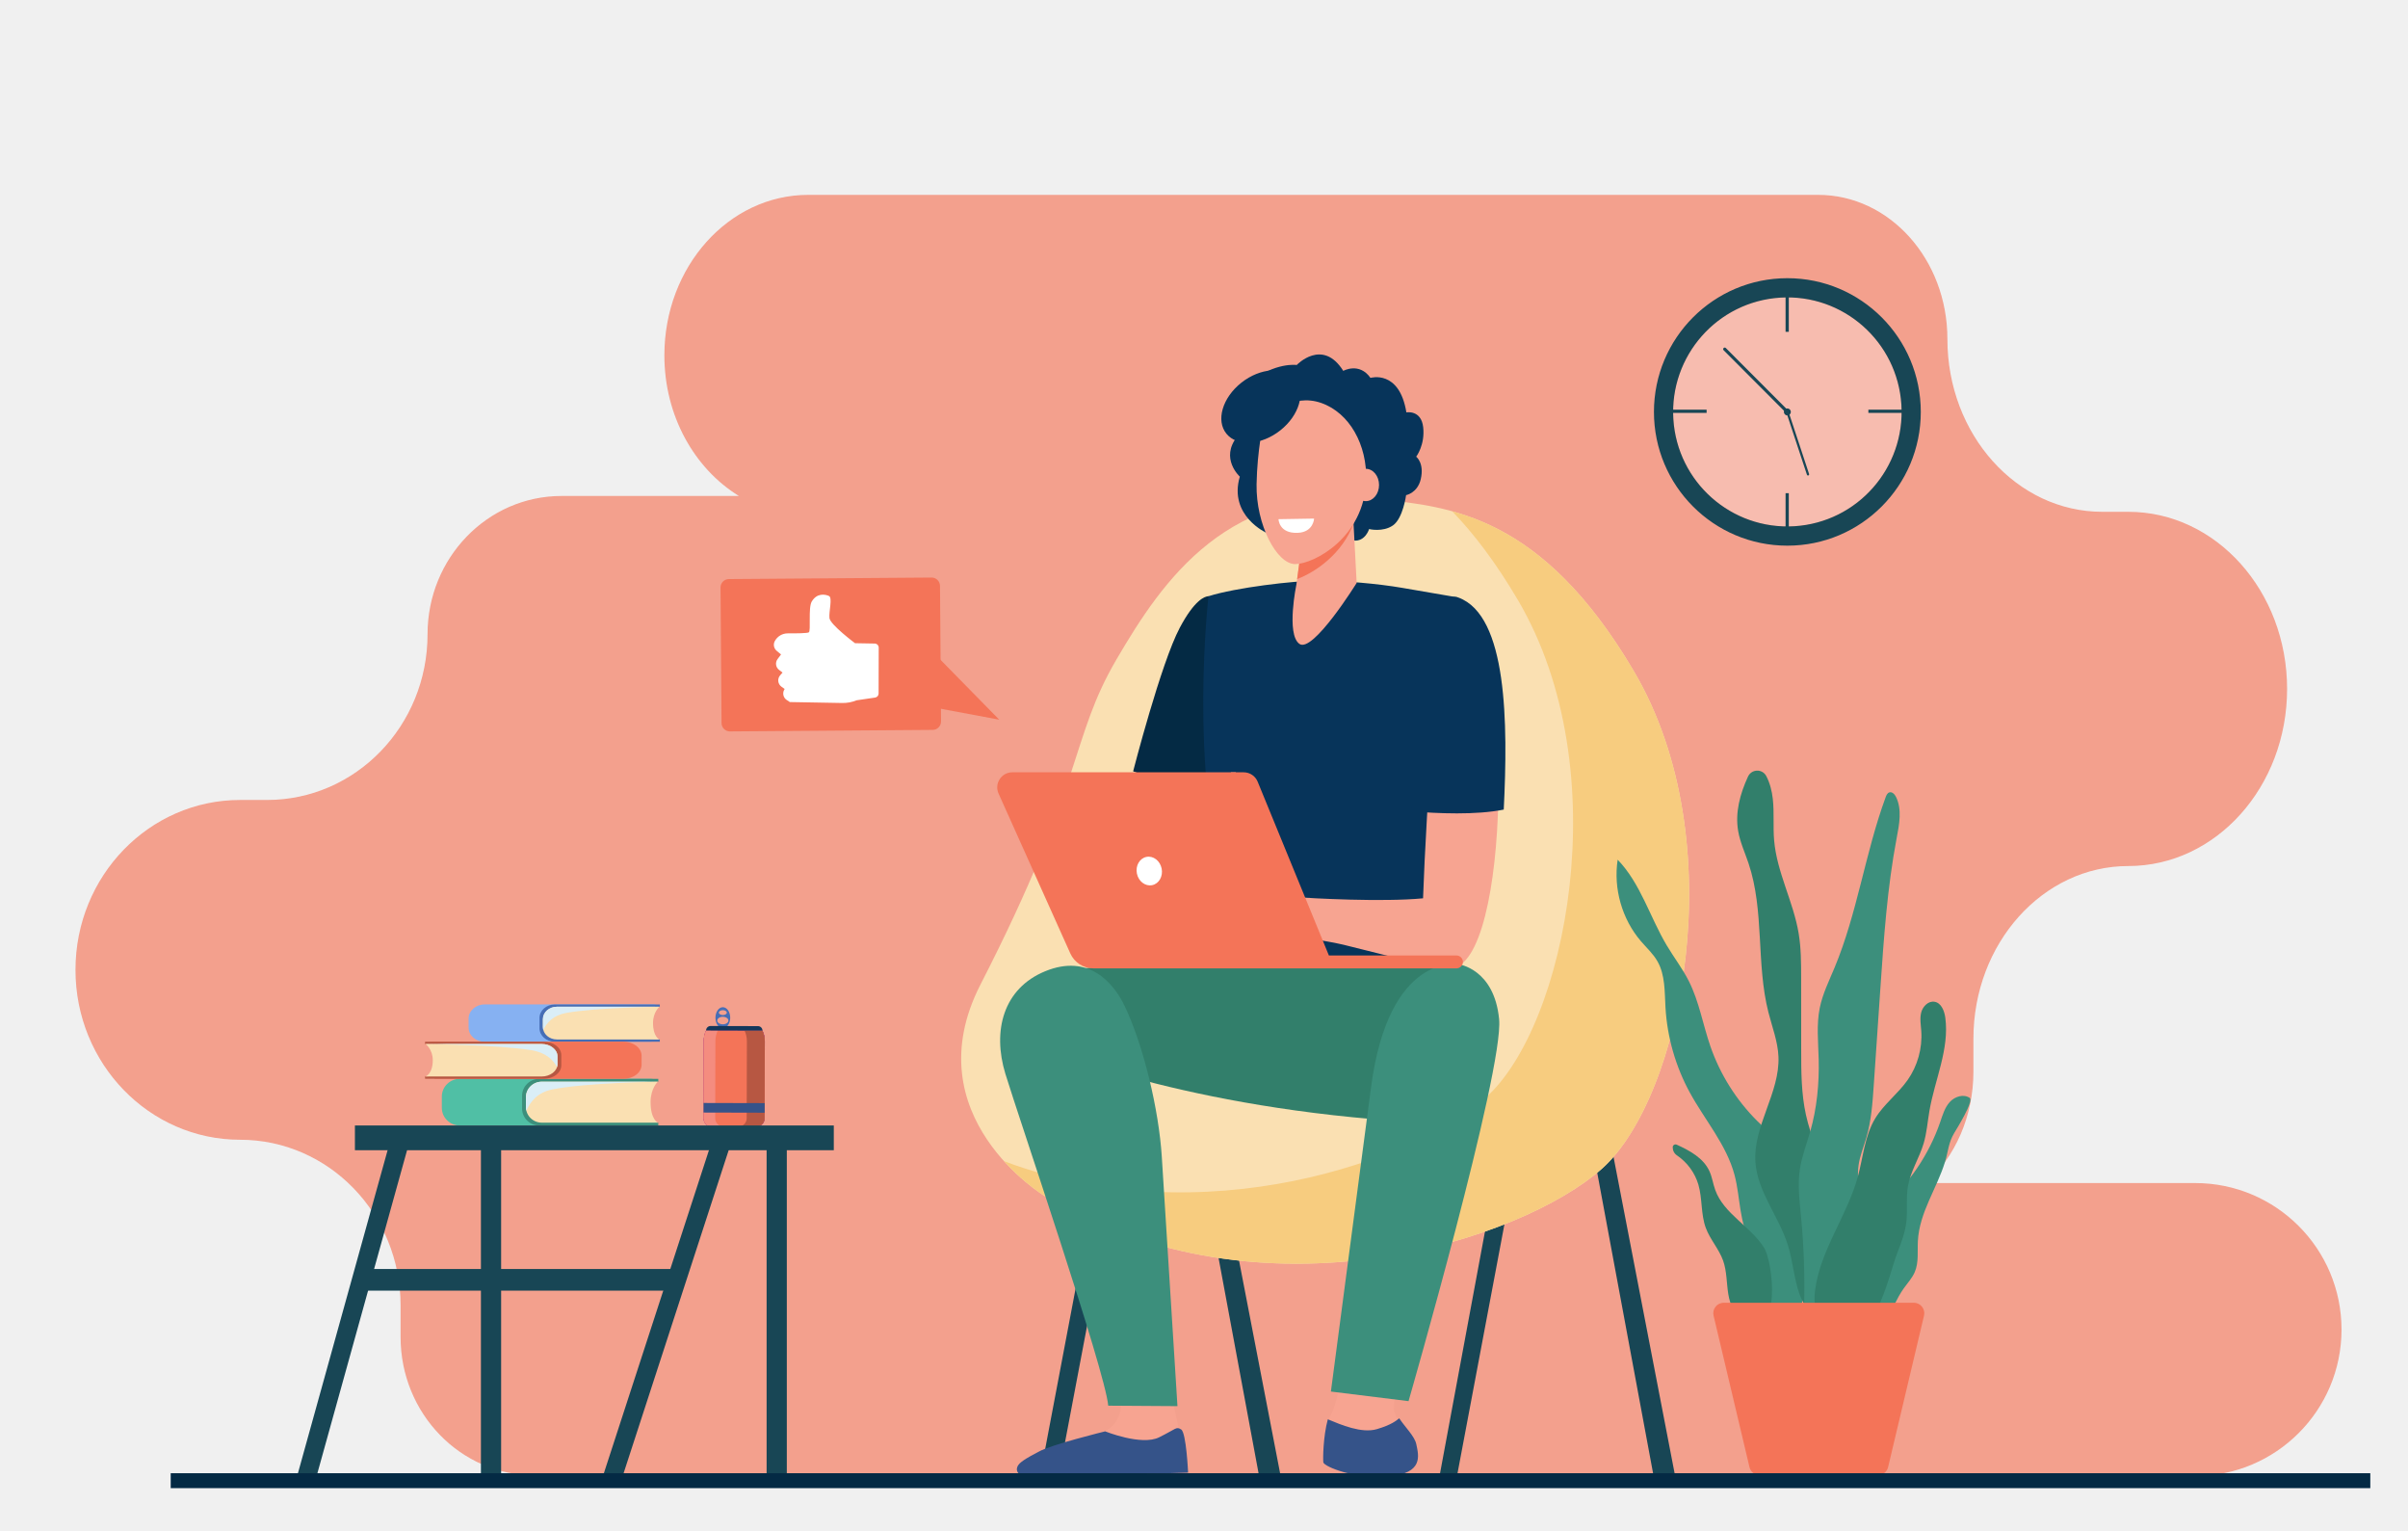
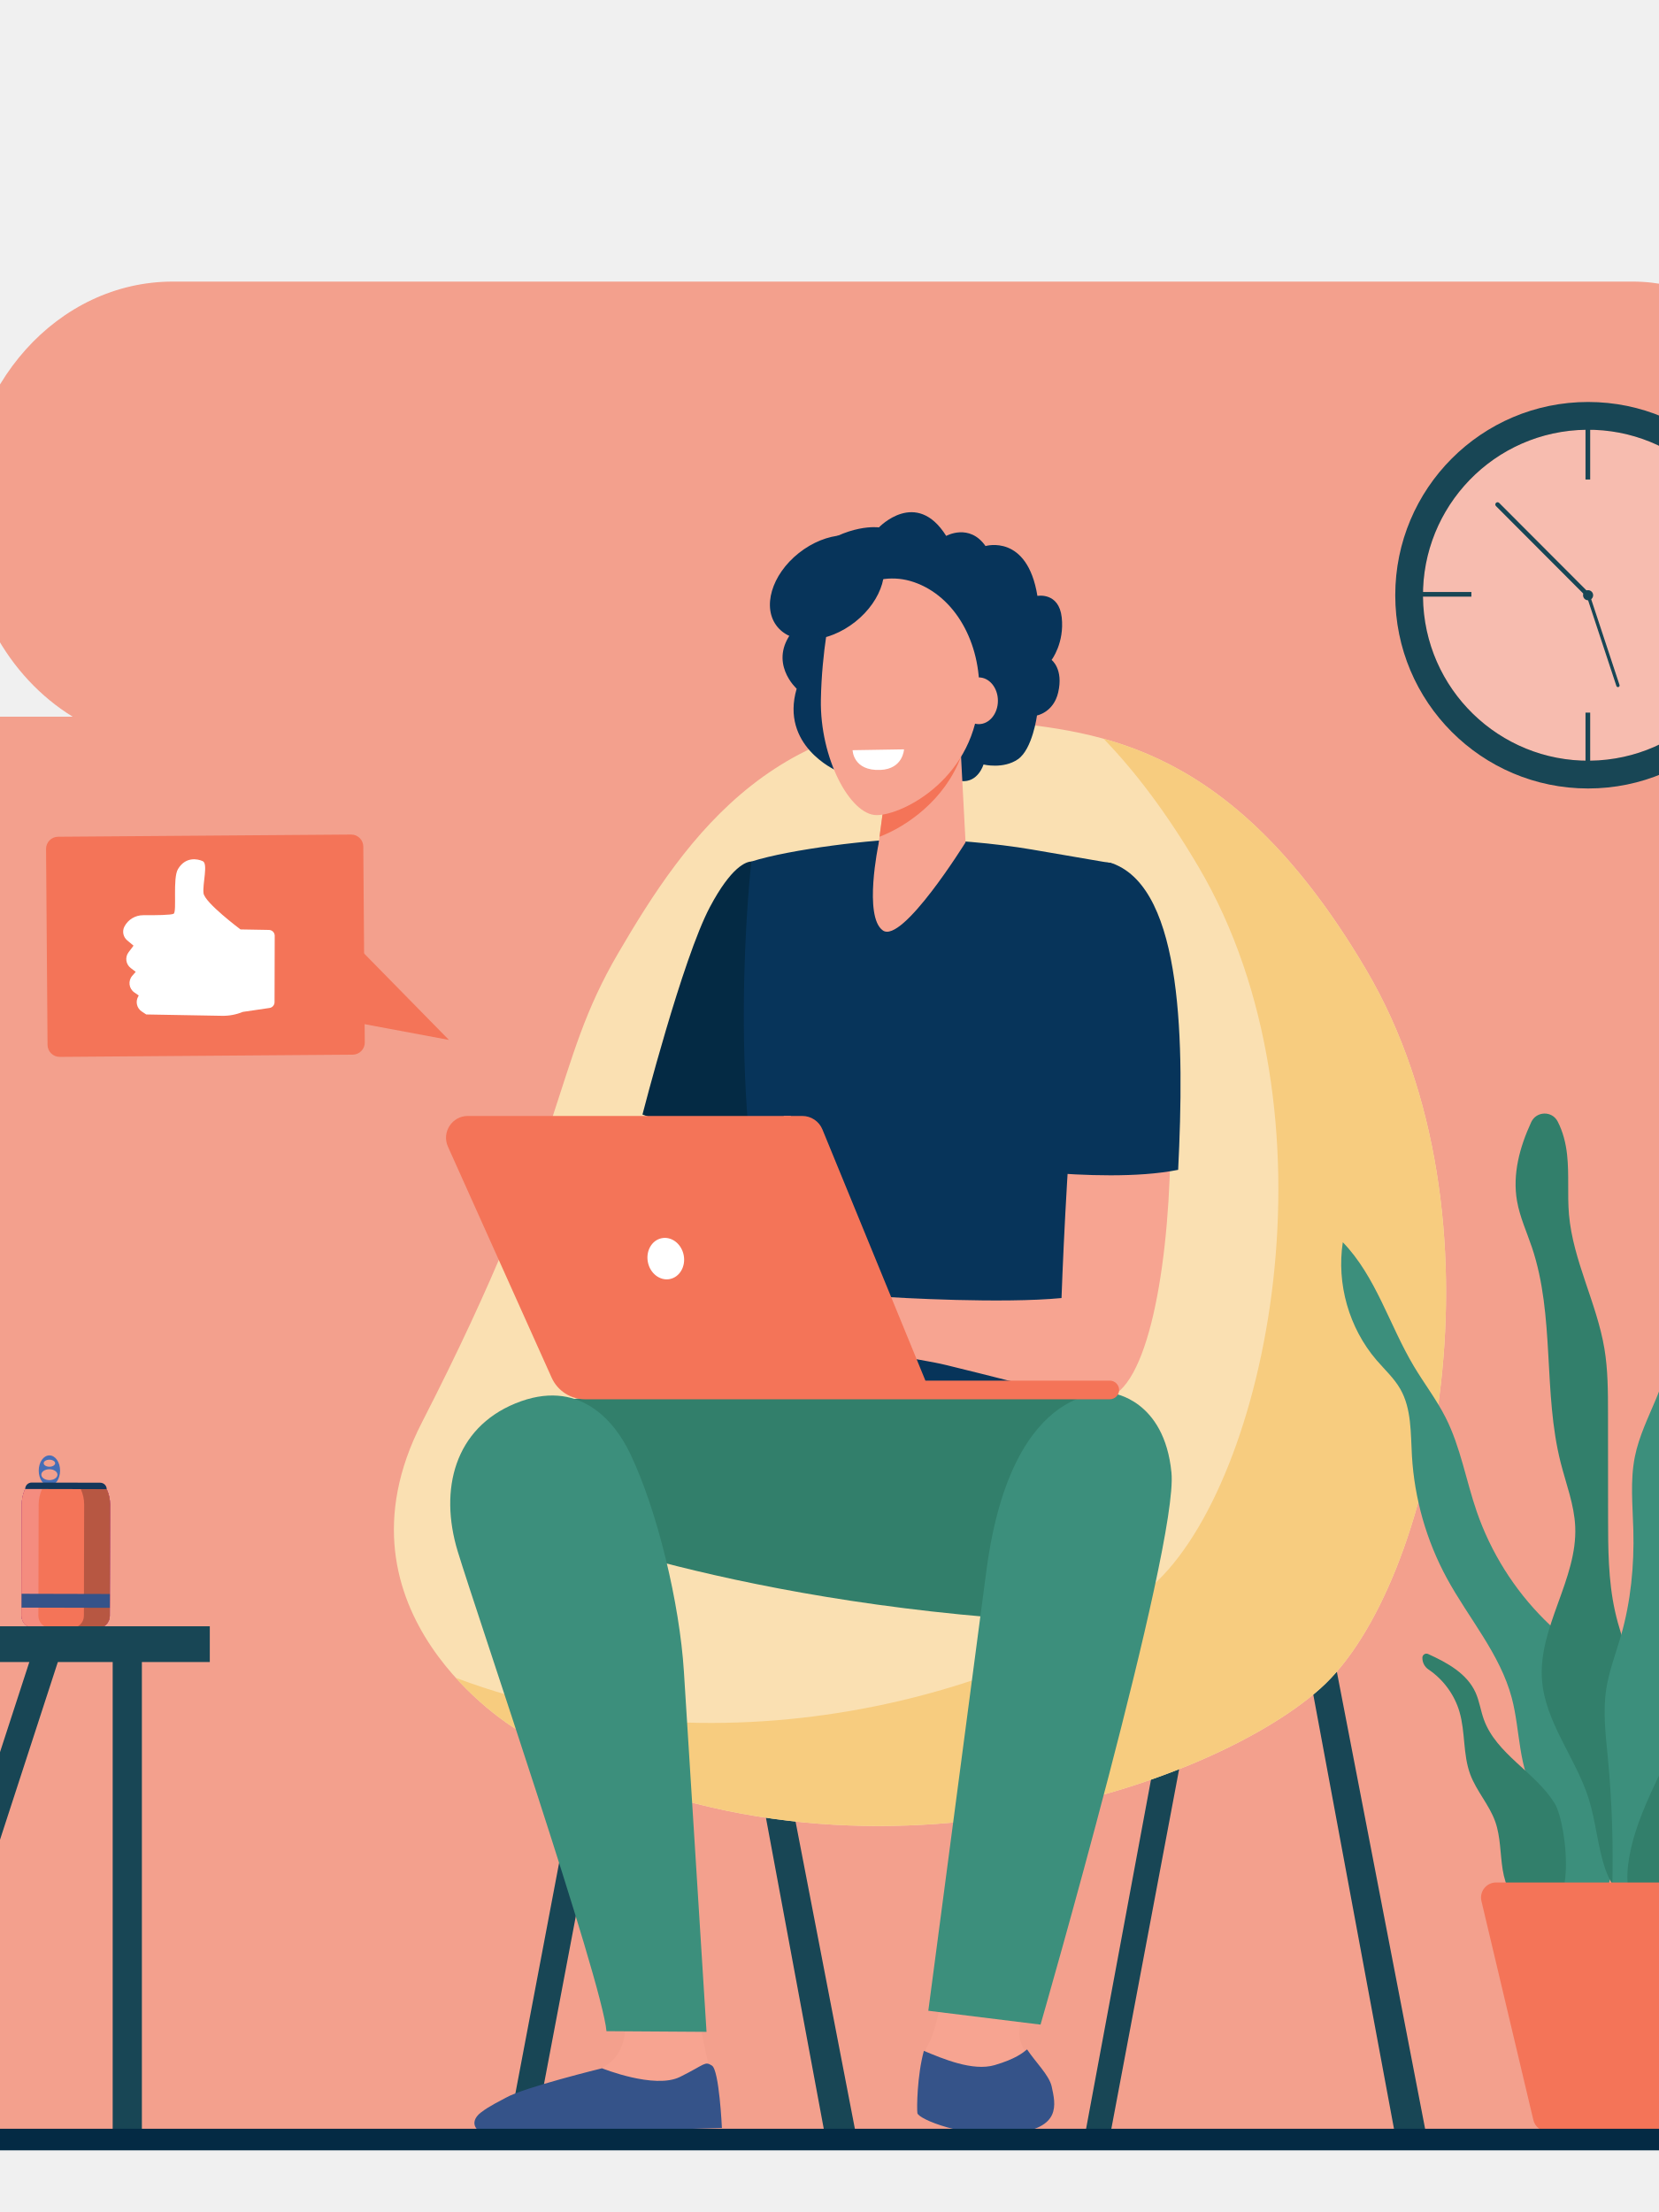
- <svg id="Layer_1" x="0" y="0" version="1.1" viewBox="0 0 3147 2000" xml:space="preserve">
+ <svg id="Layer_1" x="0" y="0" version="1.1" viewBox="900 0 1500 2000" xml:space="preserve">
  <style>
    .st1{fill:#466eb6}.st2{fill:#7f1ca0}.st3{fill:#f47458}.st5{fill:#b75742}.st7{fill:#355389}.st9{fill:#fae0b2}.st10{fill:#daeef7}.st12{fill:#3c8f7c}.st13{fill:#184655}.st15{fill:#fff}.st16{fill:#f79c8d}.st17{fill:#042a44}.st18{fill:#07345a}.st19{fill:#f7a491}.st20{fill:#327f6b}
  </style>
  <switch>
    <g>
      <path fill="#f47458" d="M2868.72 1545.64h-351.24c37.59-34.55 61.56-86.87 61.56-145.43v-43.03c0-124.66 90.63-225.72 202.43-225.72 114.6 0 207.51-103.6 207.51-231.39 0-127.79-92.9-231.39-207.51-231.39h-34c-111.8 0-202.43-101.06-202.43-225.72 0-104.03-75.63-188.36-168.92-188.36H1056.28c-103.84 0-188.01 93.86-188.01 209.65 0 79.15 39.34 148.05 97.41 183.73H733.83c-96.69 0-175.07 80.89-175.07 180.67 0 119.58-93.93 216.51-209.8 216.51h-35.23c-118.78 0-215.07 99.37-215.07 221.95 0 122.58 96.29 221.95 215.07 221.95 115.87 0 209.8 96.94 209.8 216.51v41.28c0 99.78 78.38 180.67 175.07 180.67h814.66c6.15.59 12.37.91 18.67.91h1336.79c105.71 0 191.4-85.69 191.4-191.4-.01-105.69-85.7-191.39-191.4-191.39z" opacity=".65" />
      <path d="M944.7 1315.9c-5.33-.01-9.67 6.13-9.68 13.73-.02 7.6 4.29 13.76 9.62 13.78 5.33.01 9.67-6.13 9.68-13.73.01-7.6-4.29-13.76-9.62-13.78zm-.01 3.89c2.86.01 5.18 1.44 5.17 3.2 0 1.76-2.33 3.18-5.19 3.17-2.86-.01-5.18-1.44-5.17-3.2 0-1.76 2.33-3.18 5.19-3.17zm-.05 18.46c-4.04-.01-7.3-2.22-7.29-4.93.01-2.71 3.28-4.9 7.32-4.89 4.04.01 7.3 2.22 7.29 4.93-.01 2.71-3.28 4.9-7.32 4.89z" class="st1" />
      <path d="M922.79 1346.27a33.235 33.235 0 00-3.1 13.94l-.25 100.69c-.02 6.08 4.95 11.02 11.1 11.04l57.58.14c6.14.02 11.14-4.9 11.15-10.98l.25-100.69c.01-4.81-1.03-9.57-3.03-13.95l-73.7-.19z" class="st2" />
      <path d="M922.79 1346.27a33.235 33.235 0 00-3.1 13.94l-.25 100.69c-.02 6.08 4.95 11.02 11.1 11.04l57.58.14c6.14.02 11.14-4.9 11.15-10.98l.25-100.69c.01-4.81-1.03-9.57-3.03-13.95l-73.7-.19z" class="st2" />
      <path d="M999.52 1360.4l-.25 100.7c-.01 6.08-5.01 11-11.15 10.98l-57.58-.14c-6.15-.02-11.11-4.96-11.1-11.04l.25-100.7c.01-4.81 1.07-9.56 3.1-13.93l73.69.18c2 4.39 3.05 9.15 3.04 13.95z" class="st3" />
      <path fill="#f48c7f" d="M934.71 1460.94l.25-100.69c.01-4.81 1.07-9.56 3.1-13.94l-15.27-.04a33.235 33.235 0 00-3.1 13.94l-.25 100.69c-.02 6.08 4.95 11.02 11.1 11.04l15.27.04c-6.15-.02-11.12-4.96-11.1-11.04z" />
      <path d="M999.52 1360.4l-.25 100.7c-.01 6.08-5.01 11-11.15 10.98l-23.54-.06c6.2.02 11.25-4.91 11.27-10.98l.25-100.7c.01-4.81-1.05-9.56-3.07-13.95l23.45.06c2 4.39 3.05 9.15 3.04 13.95z" class="st5" />
      <path fill="#13375b" d="M996.48 1346.45l-73.7-.18c.01-3.22 2.65-5.82 5.9-5.81l61.92.15c3.26.01 5.89 2.62 5.88 5.84z" />
      <path d="M953.13 1407.46h12.51v79.82h-12.51z" class="st7" transform="rotate(-89.859 959.388 1447.371)" />
      <path fill="#86b1f2" d="M850.26 1313.85h8.8c-1.44-.98-3.24-1.57-5.2-1.57H633.3c-11.54 0-20.89 8.29-20.89 18.52v11.76c0 10.23 9.35 18.52 20.89 18.52l218.09-.07-1.13-47.16z" />
      <path d="M725.04 1312.32c-11.04 0-19.98 7.93-19.98 17.71v13.29c0 9.78 8.95 17.71 19.98 17.71h137.3v-2.97h-.57l-34.91-2.93-7.06-24.53s13.62-13.56 14.5-13.91c.89-.35 27.46-1.41 27.46-1.41l.57-.01v-2.96H725.04z" class="st1" />
      <path d="M853.44 1336.59c0-14.34 8.36-21.3 8.36-21.3H727.86c-10.14 0-18.35 7.28-18.35 16.27v10.23c0 8.98 8.22 16.27 18.35 16.27H861.8c0 .01-8.36-3.4-8.36-21.47z" class="st9" />
      <path d="M709.5 1331.56v10.23c0 1.35.19 2.65.54 3.9 4.52-9.8 13.18-19.24 29.66-22.27 38.48-7.08 122.11-8.13 122.11-8.13H727.86c-10.14.01-18.36 7.29-18.36 16.27z" class="st10" />
      <path fill="#50bfa5" d="M846.63 1411.41h9.96a9.749 9.749 0 00-5.89-1.97H601.08c-13.06 0-23.65 10.38-23.65 23.18v14.73c0 12.8 10.59 23.18 23.65 23.18l246.84-.08-1.29-59.04z" />
      <path d="M704.91 1409.49c-12.49 0-22.61 9.93-22.61 22.17v16.64c0 12.24 10.12 22.17 22.61 22.17h155.4v-3.72h-.64l-39.51-3.67-7.98-30.71s15.41-16.97 16.42-17.41 31.07-1.77 31.07-1.77l.64-.01v-3.7h-155.4z" class="st12" />
      <path d="M850.23 1439.87c0-17.96 9.46-26.66 9.46-26.66h-151.6c-11.47 0-20.77 9.12-20.77 20.36v12.81c0 11.25 9.3 20.36 20.77 20.36h151.6c0 .01-9.46-4.26-9.46-26.87z" class="st9" />
      <path d="M687.32 1433.58v12.81c0 1.68.21 3.32.61 4.88 5.11-12.26 14.91-24.08 33.57-27.88 43.55-8.87 138.2-10.18 138.2-10.18H708.1c-11.48 0-20.78 9.12-20.78 20.37z" class="st10" />
      <path d="M569.2 1362.52h-9.97c1.63-.98 3.67-1.56 5.89-1.56h249.72c13.07 0 23.66 8.24 23.66 18.4v11.68c0 10.16-10.59 18.4-23.66 18.4l-246.93-.07 1.29-46.85z" class="st3" />
      <path d="M710.97 1361c12.49 0 22.62 7.88 22.62 17.59v13.2c0 9.72-10.13 17.59-22.62 17.59H555.51v-2.95h.64l39.52-2.91 7.99-24.37s-15.42-13.47-16.42-13.81c-1.01-.35-31.09-1.4-31.09-1.4l-.64-.01V1361h155.46z" class="st5" />
      <path d="M565.6 1385.11c0-14.25-9.47-21.15-9.47-21.15h151.66c11.48 0 20.78 7.23 20.78 16.16v10.16c0 8.92-9.3 16.16-20.78 16.16H556.13s9.47-3.39 9.47-21.33z" class="st9" />
      <path d="M728.57 1380.12v10.16c0 1.34-.21 2.63-.61 3.88-5.11-9.73-14.92-19.1-33.58-22.12-43.57-7.04-138.26-8.08-138.26-8.08h151.66c11.49 0 20.79 7.23 20.79 16.16z" class="st10" />
      <path d="M1411.36 1381.53h23.83v546.04h-23.83z" class="st13" transform="rotate(10.735 1423.534 1654.674)" />
      <path d="M2160.89 1927.5h28.16l-104.94-543.46-23.41 4.44zM1645.32 1927.5h28.16l-104.94-543.46-23.42 4.44zM1904.31 1927.5l-22.87.27 100.62-541.29 23.41 4.43z" class="st13" />
      <path d="M1802.16 652.13c92.71 9.93 212.69 20.4 333.13 224.8 131.64 223.39 62.34 557.09-41.56 649.82-103.9 92.73-443.24 207.23-728.5 35.82 0 0-172.24-103.88-83.85-276.27 136.03-265.3 116.81-320.62 177.63-424.59s146.36-230.66 343.15-209.58z" class="st9" />
      <path fill="#f7cc7f" d="M2135.29 876.92c-82.21-139.51-164.2-188.67-237.45-208.98 28.33 29.32 57.06 67.04 85.81 115.83 131.64 223.39 62.34 557.09-41.56 649.82-92.14 82.23-369.44 181.55-629.98 83.44 26.79 29.64 53.12 45.52 53.12 45.52 285.26 171.41 624.6 56.91 728.5-35.82 103.91-92.72 173.2-426.41 41.56-649.81z" />
      <path d="M954.02 955.58l264.92-1.99c6.05-.05 10.92-4.99 10.87-11.04l-1.33-177.12c-.05-6.05-4.99-10.92-11.04-10.87l-264.92 1.99c-6.05.05-10.92 4.99-10.87 11.04l1.33 177.12c.05 6.05 4.99 10.91 11.04 10.87z" class="st3" />
      <path d="M1220.36 853.09l85.53 87.16-105.52-19.69z" class="st3" />
      <path d="M1143.18 840.8l-25.74-.46s-32.44-24.22-33.43-32.78c-.99-8.56 4.32-26.68-.71-28.95-5.03-2.27-15.69-4.07-22.42 7.26-4.89 8.23-.82 38.27-3.84 40.27-1.89 1.26-16.69 1.41-27.51 1.35a19.095 19.095 0 00-16.98 10.15l-.01.02a10.168 10.168 0 002.46 12.57l5.74 4.8-4.52 6c-3.36 4.47-2.49 10.82 1.96 14.21l4.53 3.46-3.1 3.54c-4 4.55-3.15 11.57 1.81 15.04l4.03 2.82-.61 1.11a10.172 10.172 0 003.33 13.34l4.05 2.68 68.56 1.22c6.42.11 12.8-1.09 18.74-3.53l24.18-3.56c2.6-.38 4.53-2.61 4.53-5.24l.15-60.01c.02-2.89-2.3-5.26-5.2-5.31z" class="st15" />
      <path d="M1504.51 991.67l-23.83 71.49 72.63-28.57z" class="st16" />
      <path d="M1579.38 778.94c-4.84.2-18.11 4.62-37.51 41.16-24.77 46.66-60.98 187.62-60.98 187.62l108.08 40.11 13.89-29.42 22.87-226.5c-.01 0-45.01-13.03-46.35-12.97z" class="st17" />
      <path d="M1722.25 758.62c-30.91.04-107.38 9.03-142.87 20.33 0 0-26.07 223.34 23.47 393.06 11.09 37.99-9.17 157.48-9.17 157.48l320.26-4.21s-37.94-288.88-23.65-335.54c14.29-46.66 14.63-209.28 14.63-209.28s-2.19-.34-71.95-12.36c-32.54-5.61-77.72-9.52-110.72-9.48z" class="st18" />
      <path d="M1759.57 1744.02s-7.08 81.5-20.11 104.06c-13.03 22.57.69 60.93 1.37 66.2.69 5.27 27.42 12.79 69.93 8.28 42.51-4.51 41.82-14.29 38.39-30.09-3.43-15.8-26.05-36.11-27.42-51.15-1.37-15.05 13.03-69.21 13.03-69.21l-75.19-28.09z" class="st19" />
      <path d="M1629.81 1262.22s-221.07-12.23-270.44 17.56c-49.37 29.8 8.93 90.98 8.93 90.98s179.98 77.99 481.29 95.32c71.35 4.1 77.5-185.41 64.16-201.09-13.34-15.68-283.94-2.77-283.94-2.77z" class="st20" />
      <path d="M1816.06 1928.89c43.77-4.65 38.36-26.08 34.83-42.35-2.21-10.19-14.77-22.19-22.25-33.55-3.91 3.11-10.28 8.59-29.29 14.19-19.74 5.81-46.8-5.69-64.04-12.89-6.15 22.79-6.43 51.86-5.85 56.27.71 5.42 42.83 22.98 86.6 18.33z" class="st7" />
      <path d="M1791.9 1419.84c-8.83 66.61-52.56 398.2-52.56 398.2l101.47 12.54s124.78-432.81 118.38-499.01c-6.4-66.2-53.11-71.77-53.11-71.77s-90.8-16.28-114.18 160.04z" class="st12" />
      <path d="M1694.69 476.85s33.71-35.55 60.83 7.7c0 0 20.89-11.73 35.55 9.16 0 0 37.74-11.36 46.91 45.07 0 0 19.42-3.66 21.99 19.42 2.57 23.09-9.16 38.48-9.16 38.48s10.91 8.18 5.95 29.41c-4.21 18.05-19.15 20.8-19.15 20.8s-4.03 30.42-17.22 39.58c-13.19 9.16-31.15 4.76-31.15 4.76s-4.76 16.49-20.15 15.02c-15.39-1.47-34.45-16.12-51.67-9.53-17.22 6.6-61.93-.37-61.93-.37s-50.2-22.35-35.18-73.66c0 0-26.38-23.82-3.3-52.4 0 0-16.86-44.71 16.49-71.09 33.34-26.39 61.19-22.35 61.19-22.35z" class="st18" />
      <path d="M1700.39 718.17l-6.1 45.28s-13.67 65.23 3.92 77.8c17.59 12.58 74.8-79.66 74.8-79.66l-6.04-114.73-66.58 71.31z" class="st19" />
      <path d="M1768.91 684.04c-14.53 39.13-49.13 63.19-73.69 72.52l5.17-38.39 66.57-71.31 1.95 37.18z" class="st3" />
      <path d="M1726.31 526.33c-35.69-12.29-73.74 11.42-79.19 48.22-2.37 15.99-4.51 36.1-4.91 58.09-.96 52.88 26.42 104.35 50.43 104.35 24.01 0 90.38-34.23 92.78-109.31 1.49-46.35-21.65-88.46-59.11-101.35z" class="st19" />
      <path d="M1767.73 633.61c0 11.67 7.73 21.12 17.27 21.12s17.27-9.46 17.27-21.12c0-11.67-7.73-21.12-17.27-21.12-9.53 0-17.27 9.46-17.27 21.12z" class="st19" />
      <path d="M1622.28 500.02c-24.8 19.65-33.5 49.51-19.42 66.69 14.08 17.18 45.6 15.18 70.41-4.47 24.8-19.65 33.5-49.51 19.42-66.69-14.08-17.19-45.61-15.18-70.41 4.47z" class="st18" />
      <path d="M1908.41 805.28c-29.94-11.19-44.59 257.69-48.63 368.36-53.03 5.08-145.45.04-168.46-1.68-10.82-.81-35.78-9.92-46.54-11.32-11.03-1.44-21.03-2.19-26.45-1.25-1.99.35-57.26 22.87-61.99 27.81-5.86 6.13-21.72 21.58-19.04 28.26 2.67 6.68 30.49-18.62 30.49-18.62l13.59-7.6c-16.92 16.47-49.2 38.17-44.55 46.07 4.53 7.7 33.65-14.31 54.4-29.32-17.8 16.02-39.91 44.69-34.81 49.16 4.58 4.02 29.73-29.17 56.61-38.73 9.96-3.54 19.89 6.27 27.72 7.45 5.76.87 14.65 2.72 20.3 1.13l29.1-8.23c9.91.89 10.16 6.74 20.17 8.86 11.62 2.47 30.69 5.06 45.49 8.67 85.23 20.75 113.66 30.39 139.75 30.38 79.03-.06 83.62-432.95 12.85-459.4z" class="st19" />
      <path d="M1965.24 1057.71c5.61-113.36 4.79-253.09-58.98-276.93-25.16-9.41-69.51 47.15-61.54 279.23 34.04 2.8 84.02 5.06 120.52-2.3z" class="st18" />
      <path d="M1608.49 1009h6.5l97.72 239.31-6.73-1.02z" class="st16" />
      <path d="M1462.85 1813.73s8.85 28.29-7 47-81.73 37.07-90.38 47.2c-8.65 10.13-7.99 18.76-7.99 18.76l184.9-5.07-2.01-55.65-8.51-39.99-69.01-12.25z" class="st19" />
      <path d="M1444.34 1870.06s47.51 19.15 70.46 7.81c22.95-11.34 22.26-14.48 28.9-10.25 6.64 4.23 9.02 56.4 9.02 56.4l-207.91 6.09c-14.47-.33-21.78-10.95-10.03-20.04 8.06-6.23 17.37-10.41 22.67-13.43 16.26-9.3 86.89-26.58 86.89-26.58z" class="st7" />
      <path d="M1469.85 1314.44c-14.29-29.97-46.79-68.99-103.98-45.49-54.54 22.42-69.18 77.51-51.97 133.92s130.5 388.04 134.45 433.64l90.46.6s-16.44-262.59-20.47-326.06c-3.89-61.07-23.75-144.73-48.49-196.61z" class="st12" />
      <path d="M1323.01 1009h302.37c8 0 15.21 4.83 18.24 12.24l93.1 227.07h166.7c4.66 0 8.44 3.78 8.44 8.43 0 4.66-3.78 8.43-8.44 8.43h-474.44c-13.04 0-24.87-7.66-30.21-19.56l-93.75-208.83c-5.86-13.03 3.69-27.78 17.99-27.78z" class="st3" />
      <path d="M1485.8 1141.23c2.04 10.2 10.94 17.02 19.87 15.23 8.93-1.79 14.52-11.5 12.48-21.7-2.04-10.2-10.94-17.02-19.87-15.23-8.93 1.78-14.52 11.5-12.48 21.7z" class="st15" />
      <ellipse cx="2335.9" cy="538.18" fill="#fff" opacity=".3" rx="149.3" ry="149.61" />
      <g>
        <path d="M2175.33 535.24h55.04v4.24h-55.04zM2441.77 535.24h55.04v4.24h-55.04zM2333.55 378.41h4.23v55.16h-4.23zM2333.55 644.33h4.23v55.16h-4.23zM2340.45 538.18c0 2.52-2.04 4.57-4.56 4.57a4.56 4.56 0 01-4.56-4.57c0-2.52 2.04-4.57 4.56-4.57 2.52.01 4.56 2.05 4.56 4.57z" class="st13" />
-         <path d="M2335.9 540.22c-.52 0-1.04-.2-1.44-.6l-81.87-82.04c-.8-.8-.8-2.09 0-2.89.79-.8 2.09-.8 2.88 0l81.87 82.04c.8.8.8 2.09 0 2.89-.4.41-.92.6-1.44.6z" class="st13" />
+         <path d="M2335.9 540.22c-.52 0-1.04-.2-1.44-.6l-81.87-82.04c-.8-.8-.8-2.09 0-2.89.79-.8 2.09-.8 2.88 0l81.87 82.04c.8.8.8 2.09 0 2.89-.4.41-.92.6-1.44.6z" class="st13 minute" />
        <path d="M2362.22 621.09c-.34-.17-.61-.47-.74-.86l-26.46-80.1c-.26-.78.16-1.62.94-1.88.78-.26 1.61.16 1.87.94l26.46 80.1a1.485 1.485 0 01-2.07 1.8z" class="st13" />
      </g>
      <g>
        <path d="M2349.58 1560.16c-1.92-16.94-4.2-34.27-12.06-49.39-9.56-18.38-26.36-31.65-41.03-46.26-27.42-27.3-48.52-60.93-61.19-97.53-9.79-28.3-14.68-58.45-28.17-85.17-8.24-16.32-19.48-30.91-28.84-46.61-22.12-37.11-34.17-80.96-64.17-112.02-5.77 37.66 5.64 77.62 30.41 106.51 7.39 8.62 15.96 16.39 21.59 26.25 10.22 17.9 9.29 39.75 10.49 60.34 2.25 38.7 13.16 76.87 31.68 110.89 19.68 36.15 48.1 68.33 58.62 108.14 7.89 29.83 5.54 63.29 22.36 89.14 1.82 2.8 3.91 5.62 4.35 8.93.25 1.86-.04 3.75-.33 5.6-.38 2.4-.75 4.8-1.13 7.2-3.83 24.41-7.78 55.48 13.2 73.75 14.54 12.66 33.25 12.95 43.69-3.87 10.51-16.94 9.58-41.72 8.8-60.78-1.29-31.74-4.69-63.57-8.27-95.12z" class="st12" />
        <path d="M2387.37 1540.52c-8.16-28.26-20.83-55.17-27.18-83.9-6.16-27.86-6.21-56.66-6.23-85.2-.02-31.27-.04-62.54-.07-93.81-.01-19.47-.04-39.04-3.25-58.24-6.92-41.31-28.39-79.5-32.03-121.23-1.57-18.04.25-36.28-1.73-54.28-1.13-10.29-3.77-20.78-8.53-29.91-5.12-9.81-19.27-9.38-23.9.67-10.43 22.59-17.04 47.02-12.83 71.22 2.53 14.52 8.82 28.06 13.51 42.03 20.91 62.2 9.81 131.06 25.99 194.67 4.88 19.2 12.27 38.03 13.13 57.82 2.06 47.38-33.33 90.65-30.08 137.96 2.66 38.79 30.55 70.89 42.25 107.96 6.55 20.75 7.96 42.9 14.98 63.5 5.45 16 18.14 35.44 37.84 30.58 18.7-4.61 13.05-19.88 12.22-34.46-2.83-49.33-.17-97.19-14.09-145.38z" class="st20" />
        <path d="M2430.18 1566.42c-.82-14.68-3.3-29.45-1.25-44.01 1.73-12.3 6.63-23.89 10.13-35.81 6.55-22.33 8.18-45.77 9.76-68.99 2.88-42.21 5.77-84.42 8.65-126.63 4.48-65.61 8.99-131.41 21.26-196.02 3.41-17.94 7.23-37.38-.83-53.75-1.7-3.45-5.04-7.11-8.71-5.96-2.61.82-3.89 3.69-4.84 6.27-26.82 72.88-36.95 151.34-66.89 222.99-7.17 17.16-15.51 34.05-19.22 52.28-4.46 21.89-2.01 44.51-1.43 66.84.83 32.03-2.29 64.31-11.14 95.11-4.63 16.11-10.82 31.86-13.36 48.43-3.16 20.66-.51 41.71 1.47 62.52 3.81 40.01 5.09 80.26 3.86 120.43-.73 23.62 19.21 23 32.42 8.49 9.24-10.15 9.15-21.29 12.31-33.92 10.38-41.47 30.33-73.31 27.81-118.27z" class="st12" />
        <path d="M2305.63 1630.46c-17.63-28.33-52.75-44.43-64.02-75.84-2.87-7.99-3.99-16.59-7.49-24.33-7.78-17.18-25.47-26.89-42.86-34.8-2.41-1.1-5.16.65-5.2 3.31-.06 4.22 1.94 8.25 5.44 10.61 13.4 9.02 23.58 22.8 28.11 38.34 5.37 18.41 3.04 38.59 9.72 56.57 5.6 15.09 17.14 27.43 22.56 42.59 4.95 13.86 4.43 29 6.76 43.53 2.33 14.53 8.78 29.96 22.13 36.11 48.3 22.25 36.23-77.79 24.85-96.09z" class="st20" />
        <path d="M2506.47 1621.11c-.75 13.69 1.34 28.05-4.02 40.67-3.43 8.07-9.6 14.6-14.66 21.76-17.78 25.14-24.22 60.77-51.53 74.92-1.8.93-3.81 1.77-5.81 1.4-2.8-.52-4.63-3.22-5.76-5.84-6.7-15.6.82-33.18 5.27-49.56.78-2.87 1.43-6.06.06-8.7-1.5-2.9-4.93-4.16-7.27-6.43-4.67-4.54-4.23-12.05-3.3-18.5 2.32-16.12 5.57-32.1 9.74-47.83 2.37-8.92 5.1-17.92 10.24-25.59 5.66-8.43 13.88-14.73 21.58-21.35 34.01-29.26 60.06-67.72 74.65-110.19 3.16-9.19 5.97-18.9 12.49-26.1 6.52-7.2 18.14-10.91 26.09-5.32 5.65 3.98-17.49 41.2-20.19 45.67-7.71 12.76-7.81 23.86-12.17 38.02-10.69 34.71-33.37 65.78-35.41 102.97z" class="st12" />
        <path d="M2479.55 1636.94c5.05-13.06 10.15-26.3 11.81-40.21 1.85-15.46-.6-31.28 2.04-46.63 3.4-19.73 14.9-37.09 20.6-56.28 4.11-13.86 5.12-28.42 7.59-42.67 7.06-40.74 26.22-80.55 20.72-121.53-1.2-8.91-5.22-19.3-14.07-20.82-8.01-1.38-15.3 5.95-17.38 13.82-2.08 7.87-.53 16.17.04 24.29 1.59 22.65-4.87 45.79-17.96 64.32-12.58 17.8-30.84 31.21-42.16 49.84-13.89 22.86-15.78 50.75-22.86 76.55-14.09 51.31-49.44 96.06-55.88 148.88-2.56 21.02 2.37 46.57 21.77 54.96 56.09 24.3 73.03-71.65 85.74-104.52z" class="st20" />
        <path d="M2381.47 1702.06h-128.75c-8.8 0-15.3 8.24-13.26 16.82l46.93 197.92c1.46 6.16 6.95 10.5 13.26 10.5h154.65c6.31 0 11.8-4.35 13.26-10.5l46.93-197.92c2.03-8.58-4.46-16.82-13.26-16.82h-119.76z" class="st3" />
      </g>
      <g>
        <path d="M463.84 1470.42h625.85v32.32H463.84zM475.16 1657.93h409.18v28.28H475.16z" class="st13" />
        <path d="M1001.88 1486.58h26.4v440.86h-26.4zM628.52 1486.58h26.4v440.86h-26.4zM814.1 1927.44l142.22-437.07-23.31-7.58-144.68 444.65zM414.06 1927.44l121.64-438.03-23.62-6.56-123.46 444.59z" class="st13" />
      </g>
      <path d="M2335.9 363.45c-96.3 0-174.37 78.23-174.37 174.73s78.07 174.73 174.37 174.73c96.3 0 174.37-78.23 174.37-174.73s-78.07-174.73-174.37-174.73zm9.35 324.05c-82.29 5.17-153.19-57.48-158.36-139.95-5.16-82.47 57.36-153.51 139.66-158.69 82.29-5.18 153.2 57.48 158.36 139.95 5.16 82.47-57.37 153.52-139.66 158.69z" class="st13" />
      <path d="M223.1 1924.74h2874.63v19.5H223.1z" class="st17" />
      <path d="M1670.89 678.29l46.49-.76s-.78 17.67-21.22 18.6c-24.91 1.12-25.27-17.84-25.27-17.84z" class="st15" />
    </g>
  </switch>
</svg>
